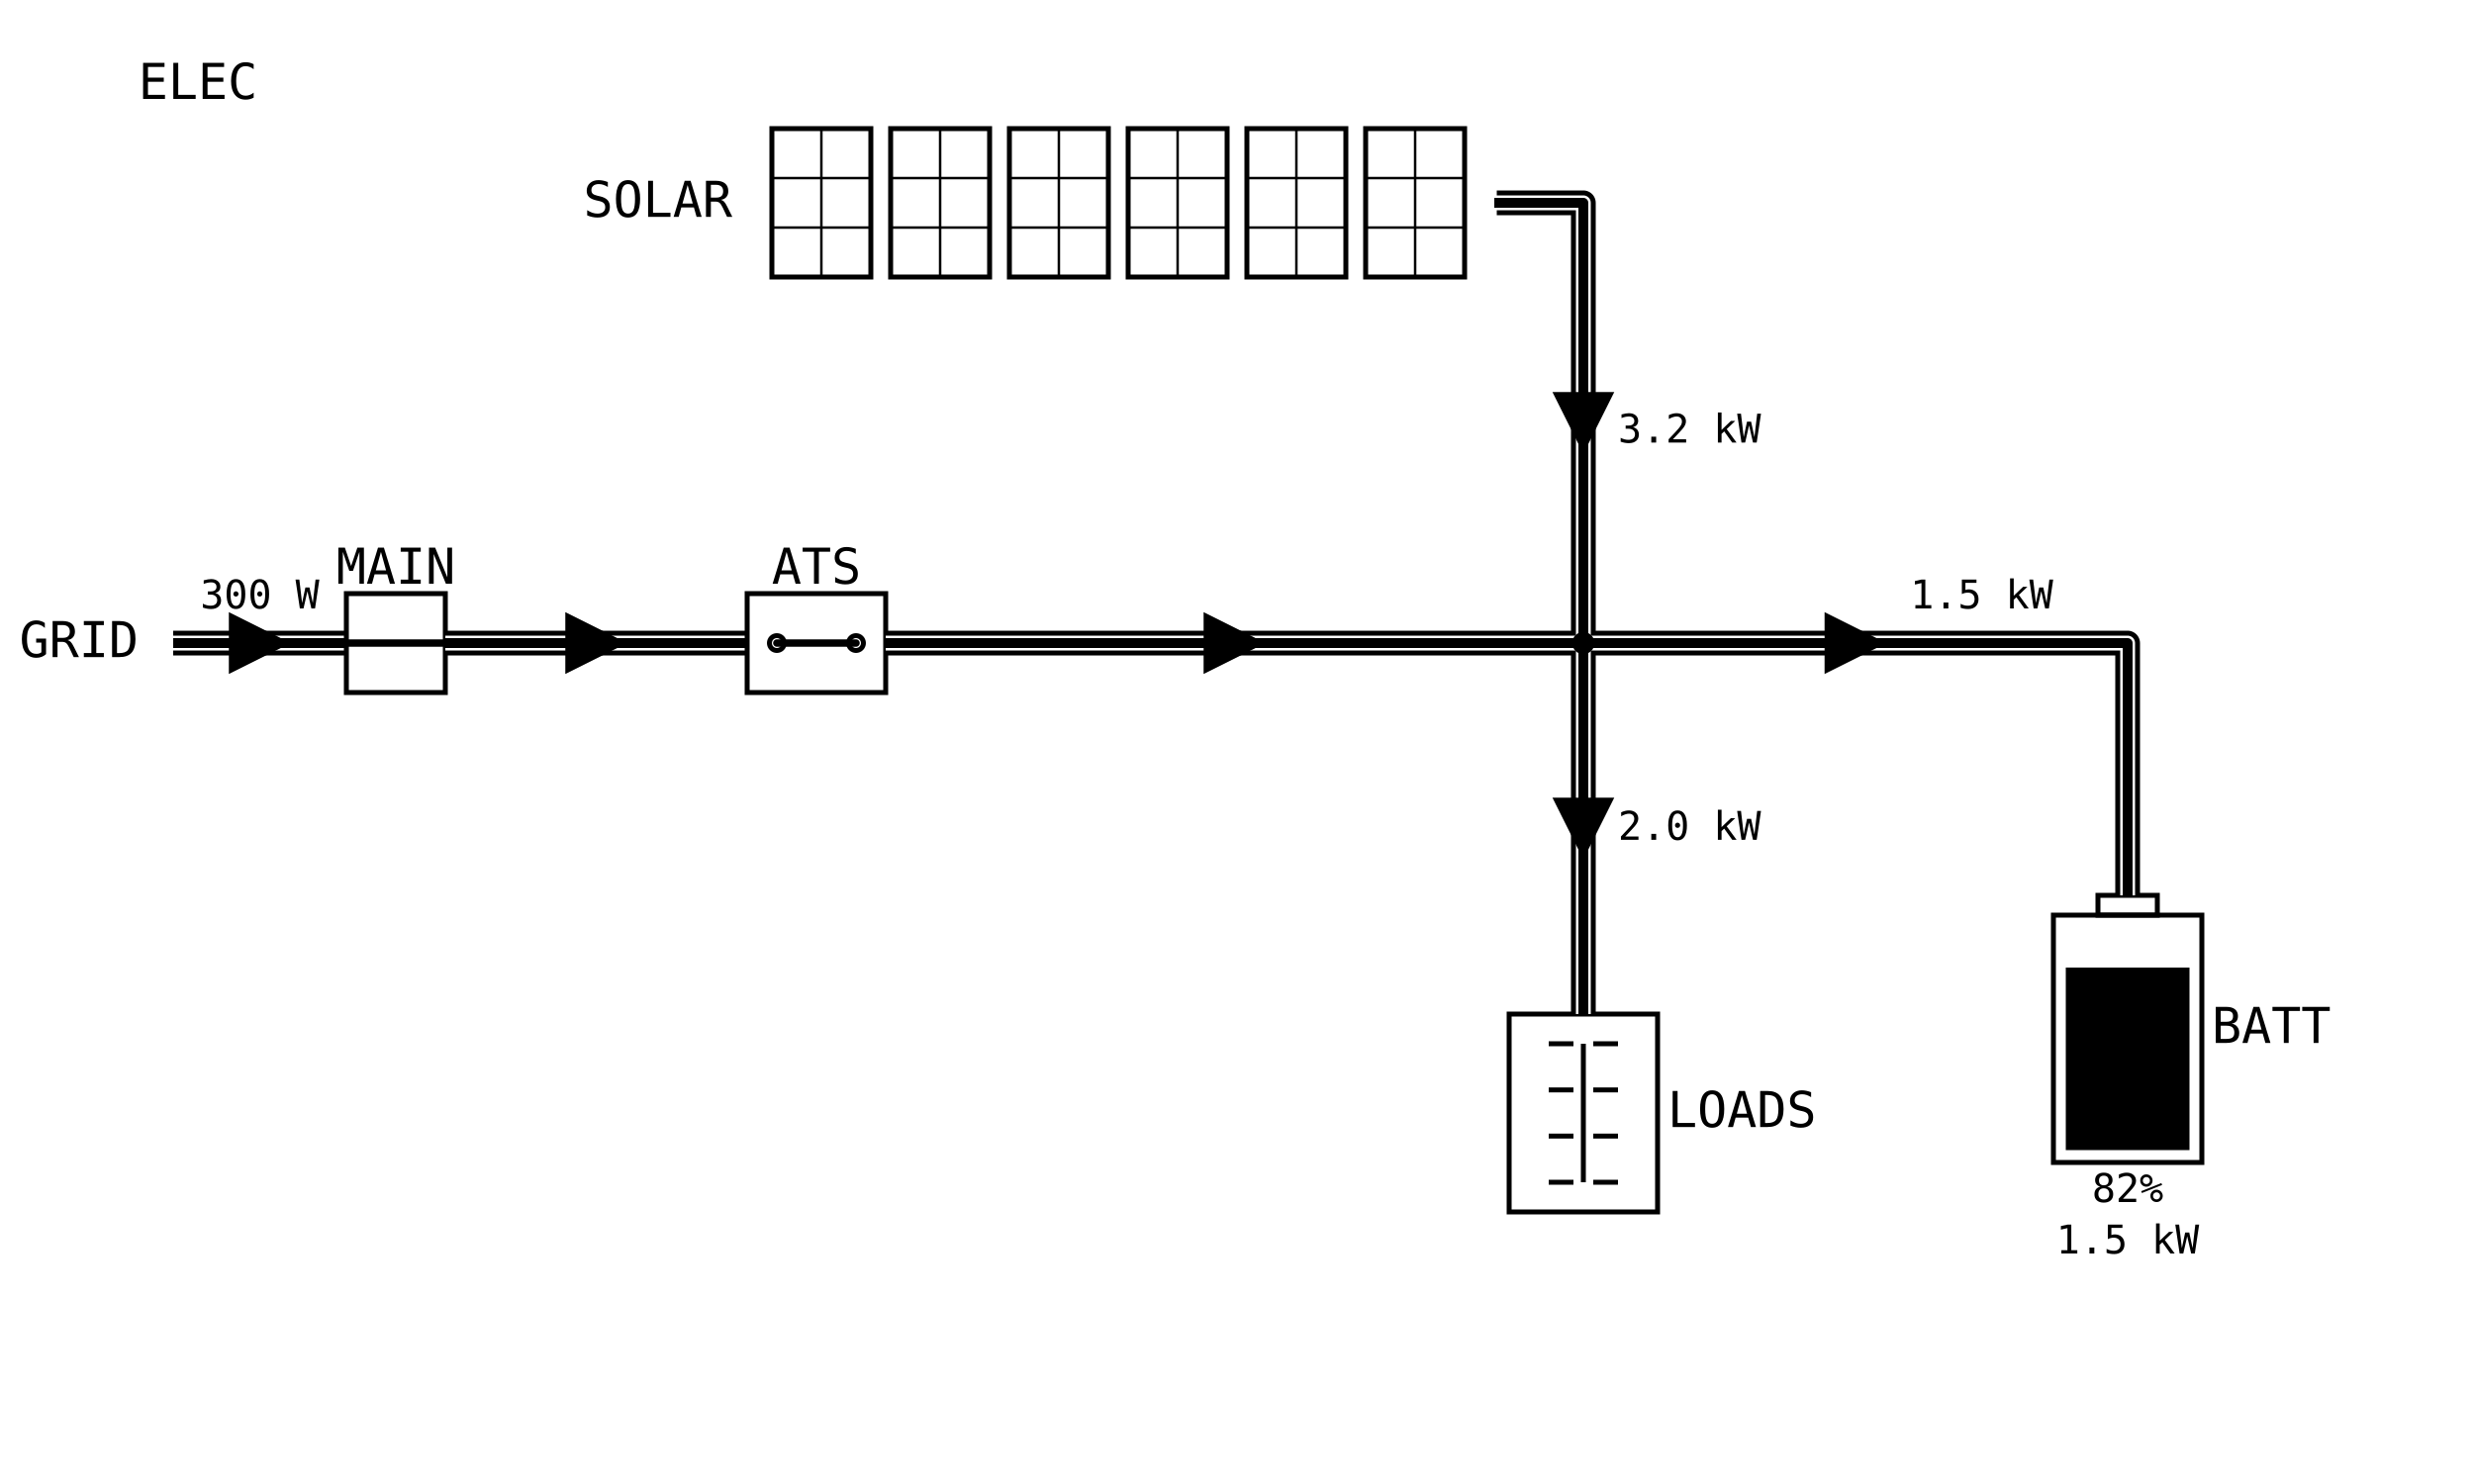
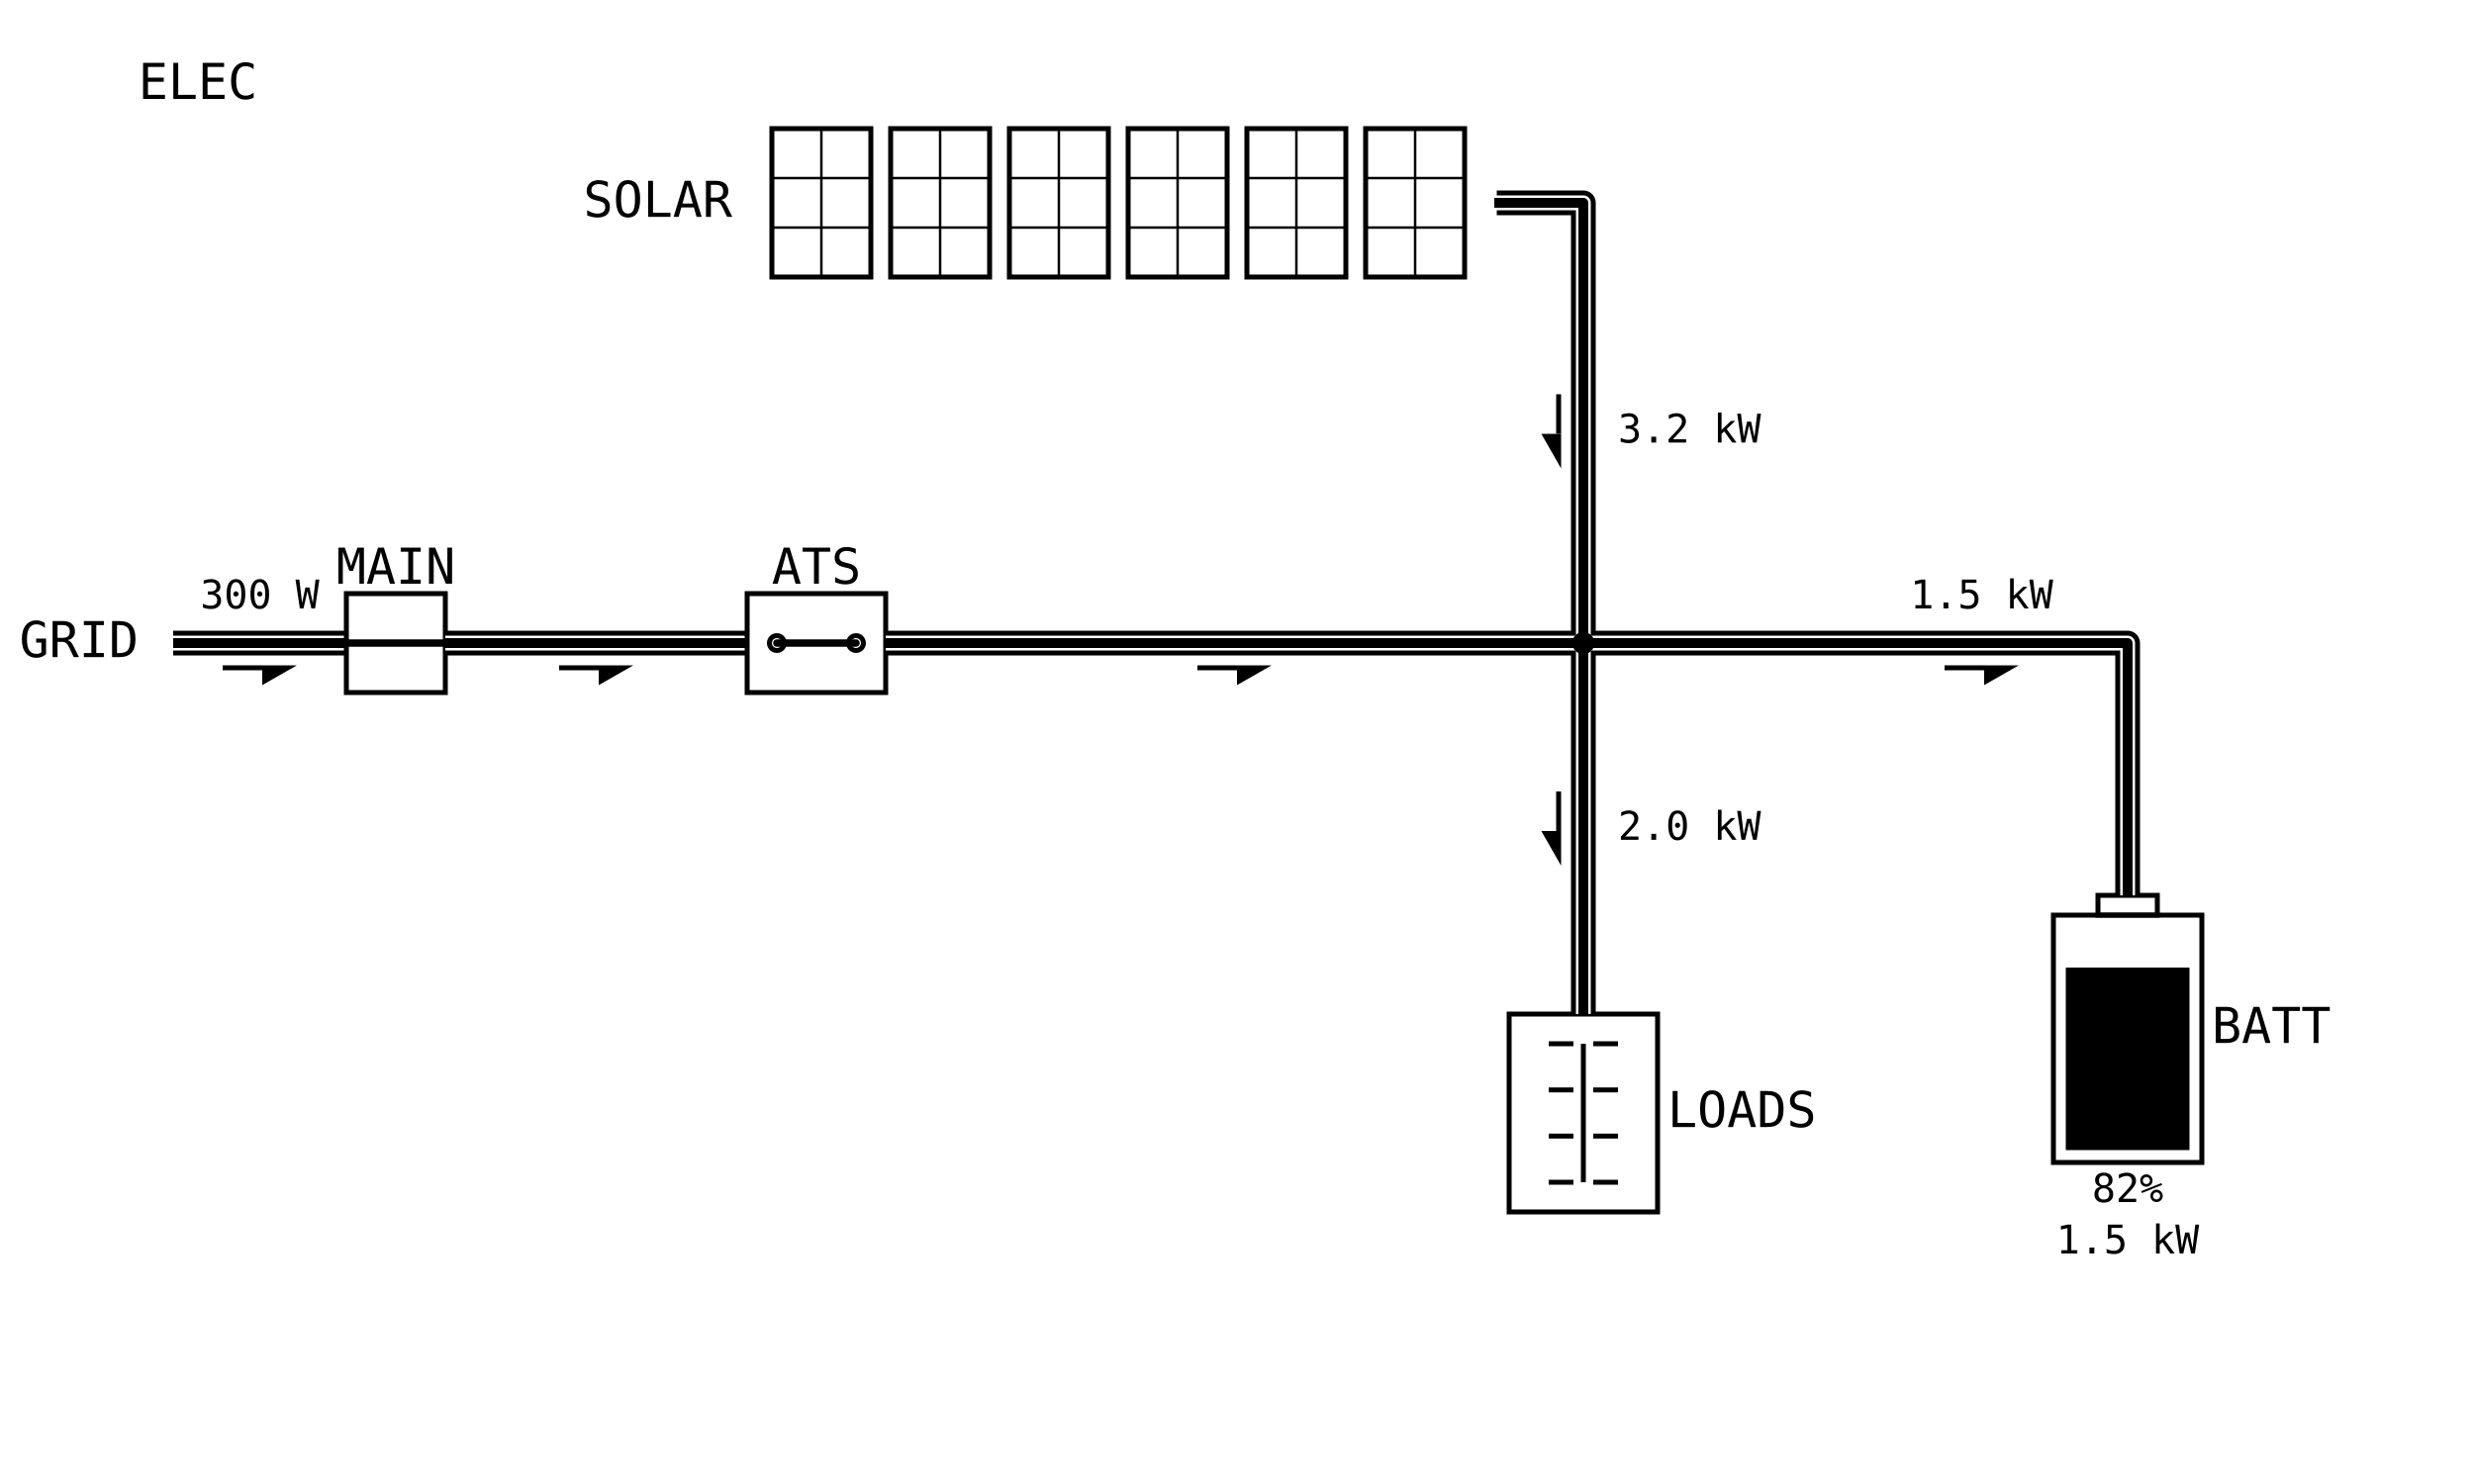
<svg xmlns="http://www.w3.org/2000/svg" viewBox="0 0 1000 600" width="1280" height="768" data-page="electrical" data-theme="eink_mono">
  <rect x="0" y="0" width="1000" height="600" fill="#ffffff" />
  <g id="casings">
    <g data-for="grid">
      <polyline points="70,260 140,260" fill="none" stroke="#000000" stroke-width="10" stroke-linejoin="round" />
    </g>
    <g data-for="grid_link">
      <polyline points="180,260 302,260" fill="none" stroke="#000000" stroke-width="10" stroke-linejoin="round" />
    </g>
    <g data-for="backup_feed">
      <polyline points="358,260 640,260" fill="none" stroke="#000000" stroke-width="10" stroke-linejoin="round" />
    </g>
    <g data-for="solar">
      <polyline points="604,82 640,82 640,260" fill="none" stroke="#000000" stroke-width="10" stroke-linejoin="round" />
    </g>
    <g data-for="battery_feed">
      <polyline points="640,260 860,260 860,362" fill="none" stroke="#000000" stroke-width="10" stroke-linejoin="round" />
    </g>
    <g data-for="load_feed">
      <polyline points="640,260 640,410" fill="none" stroke="#000000" stroke-width="10" stroke-linejoin="round" />
    </g>
  </g>
  <g id="title">
    <text x="80" y="40" text-anchor="middle" font-family="DejaVu Sans Mono, monospace" font-size="20" fill="#000000">ELEC</text>
  </g>
  <g id="grid">
    <polyline points="70,260 140,260" fill="none" stroke="#ffffff" stroke-width="6" stroke-linejoin="round" />
    <polyline points="70,260 140,260" fill="none" stroke="#000000" stroke-width="4" stroke-linejoin="round" />
-     <polygon points="117.5,260 92.5,272.5 92.5,247.5" fill="#000000" />
+     <line x1="90" y1="270" x2="106" y2="270" stroke="#000000" stroke-width="2" />
+     <polygon points="120,269 106,269 106,277" fill="#000000" />
    <text x="56" y="260" text-anchor="end" dominant-baseline="middle" font-family="DejaVu Sans Mono, monospace" font-size="20" fill="#000000">GRID</text>
    <text x="105" y="246" text-anchor="middle" font-family="DejaVu Sans Mono, monospace" font-size="16" fill="#000000">300 W</text>
  </g>
  <g id="main_breaker">
    <g>
      <rect x="140" y="240" width="40" height="40" fill="none" stroke="#000000" stroke-width="2" />
      <line x1="140" y1="260" x2="180" y2="260" stroke="#000000" stroke-width="3" stroke-linecap="round" />
    </g>
    <text x="160" y="236" text-anchor="middle" font-family="DejaVu Sans Mono, monospace" font-size="20" fill="#000000">MAIN</text>
  </g>
  <g id="grid_link">
    <polyline points="180,260 302,260" fill="none" stroke="#ffffff" stroke-width="6" stroke-linejoin="round" />
    <polyline points="180,260 302,260" fill="none" stroke="#000000" stroke-width="4" stroke-linejoin="round" />
-     <polygon points="253.5,260 228.5,272.5 228.5,247.5" fill="#000000" />
+     <line x1="226" y1="270" x2="242" y2="270" stroke="#000000" stroke-width="2" />
+     <polygon points="256,269 242,269 242,277" fill="#000000" />
  </g>
  <g id="ats">
    <g>
      <rect x="302" y="240" width="56" height="40" fill="none" stroke="#000000" stroke-width="2" />
      <circle cx="314" cy="260" r="3" fill="none" stroke="#000000" stroke-width="2" />
      <circle cx="346" cy="260" r="3" fill="none" stroke="#000000" stroke-width="2" />
      <line x1="346" y1="260" x2="314" y2="260" stroke="#000000" stroke-width="3" stroke-linecap="round" />
    </g>
    <text x="330" y="236" text-anchor="middle" font-family="DejaVu Sans Mono, monospace" font-size="20" fill="#000000">ATS</text>
  </g>
  <g id="backup_feed">
    <polyline points="358,260 640,260" fill="none" stroke="#ffffff" stroke-width="6" stroke-linejoin="round" />
    <polyline points="358,260 640,260" fill="none" stroke="#000000" stroke-width="4" stroke-linejoin="round" />
-     <polygon points="511.5,260 486.5,272.5 486.5,247.5" fill="#000000" />
+     <line x1="484" y1="270" x2="500" y2="270" stroke="#000000" stroke-width="2" />
+     <polygon points="514,269 500,269 500,277" fill="#000000" />
  </g>
  <g id="array">
    <rect x="300" y="40" width="304" height="84" fill="none" stroke="#ffffff" stroke-width="2" />
    <g id="array.p1">
      <rect x="312" y="52" width="40" height="60" fill="none" stroke="#000000" stroke-width="2" />
      <line x1="312" y1="72" x2="352" y2="72" stroke="#000000" stroke-width="1" />
      <line x1="312" y1="92" x2="352" y2="92" stroke="#000000" stroke-width="1" />
      <line x1="332" y1="52" x2="332" y2="112" stroke="#000000" stroke-width="1" />
    </g>
    <g id="array.p2">
      <rect x="360" y="52" width="40" height="60" fill="none" stroke="#000000" stroke-width="2" />
      <line x1="360" y1="72" x2="400" y2="72" stroke="#000000" stroke-width="1" />
      <line x1="360" y1="92" x2="400" y2="92" stroke="#000000" stroke-width="1" />
      <line x1="380" y1="52" x2="380" y2="112" stroke="#000000" stroke-width="1" />
    </g>
    <g id="array.p3">
      <rect x="408" y="52" width="40" height="60" fill="none" stroke="#000000" stroke-width="2" />
      <line x1="408" y1="72" x2="448" y2="72" stroke="#000000" stroke-width="1" />
      <line x1="408" y1="92" x2="448" y2="92" stroke="#000000" stroke-width="1" />
      <line x1="428" y1="52" x2="428" y2="112" stroke="#000000" stroke-width="1" />
    </g>
    <g id="array.p4">
      <rect x="456" y="52" width="40" height="60" fill="none" stroke="#000000" stroke-width="2" />
      <line x1="456" y1="72" x2="496" y2="72" stroke="#000000" stroke-width="1" />
      <line x1="456" y1="92" x2="496" y2="92" stroke="#000000" stroke-width="1" />
      <line x1="476" y1="52" x2="476" y2="112" stroke="#000000" stroke-width="1" />
    </g>
    <g id="array.p5">
      <rect x="504" y="52" width="40" height="60" fill="none" stroke="#000000" stroke-width="2" />
      <line x1="504" y1="72" x2="544" y2="72" stroke="#000000" stroke-width="1" />
      <line x1="504" y1="92" x2="544" y2="92" stroke="#000000" stroke-width="1" />
      <line x1="524" y1="52" x2="524" y2="112" stroke="#000000" stroke-width="1" />
    </g>
    <g id="array.p6">
      <rect x="552" y="52" width="40" height="60" fill="none" stroke="#000000" stroke-width="2" />
      <line x1="552" y1="72" x2="592" y2="72" stroke="#000000" stroke-width="1" />
      <line x1="552" y1="92" x2="592" y2="92" stroke="#000000" stroke-width="1" />
      <line x1="572" y1="52" x2="572" y2="112" stroke="#000000" stroke-width="1" />
    </g>
    <text x="296" y="82" text-anchor="end" dominant-baseline="middle" font-family="DejaVu Sans Mono, monospace" font-size="20" fill="#000000">SOLAR</text>
  </g>
  <g id="solar">
    <polyline points="604,82 640,82 640,260" fill="none" stroke="#ffffff" stroke-width="6" stroke-linejoin="round" />
    <polyline points="604,82 640,82 640,260" fill="none" stroke="#000000" stroke-width="4" stroke-linejoin="round" />
-     <polygon points="640,183.5 627.5,158.5 652.5,158.5" fill="#000000" />
+     <line x1="630" y1="159.4" x2="630" y2="175.4" stroke="#000000" stroke-width="2" />
+     <polygon points="631,189.4 631,175.4 623,175.4" fill="#000000" />
    <text x="654" y="174.4" text-anchor="start" dominant-baseline="middle" font-family="DejaVu Sans Mono, monospace" font-size="16" fill="#000000">3.2 kW</text>
  </g>
  <g id="battery">
    <rect x="830" y="370" width="60" height="100" fill="none" stroke="#000000" stroke-width="2" />
    <rect x="848" y="362" width="24" height="8" fill="none" stroke="#000000" stroke-width="2" />
    <rect x="835" y="391.2" width="50" height="73.8" fill="#000000" />
    <text x="894" y="416" text-anchor="start" dominant-baseline="middle" font-family="DejaVu Sans Mono, monospace" font-size="20" fill="#000000">BATT</text>
    <text x="860" y="486" text-anchor="middle" font-family="DejaVu Sans Mono, monospace" font-size="16" fill="#000000">82%</text>
    <text x="860" y="506.8" text-anchor="middle" font-family="DejaVu Sans Mono, monospace" font-size="16" fill="#000000">1.5 kW</text>
  </g>
  <g id="battery_feed">
    <polyline points="640,260 860,260 860,362" fill="none" stroke="#ffffff" stroke-width="6" stroke-linejoin="round" />
    <polyline points="640,260 860,260 860,362" fill="none" stroke="#000000" stroke-width="4" stroke-linejoin="round" />
-     <polygon points="762.5,260 737.5,272.5 737.5,247.5" fill="#000000" />
+     <line x1="786" y1="270" x2="802" y2="270" stroke="#000000" stroke-width="2" />
+     <polygon points="816,269 802,269 802,277" fill="#000000" />
    <text x="801" y="246" text-anchor="middle" font-family="DejaVu Sans Mono, monospace" font-size="16" fill="#000000">1.5 kW</text>
  </g>
  <g id="loads">
    <rect x="610" y="410" width="60" height="80" fill="none" stroke="#000000" stroke-width="2" />
    <line x1="640" y1="422" x2="640" y2="478" stroke="#000000" stroke-width="2" />
    <line x1="626" y1="422" x2="636" y2="422" stroke="#000000" stroke-width="2" />
    <line x1="644" y1="422" x2="654" y2="422" stroke="#000000" stroke-width="2" />
    <line x1="626" y1="440.67" x2="636" y2="440.67" stroke="#000000" stroke-width="2" />
    <line x1="644" y1="440.67" x2="654" y2="440.67" stroke="#000000" stroke-width="2" />
    <line x1="626" y1="459.33" x2="636" y2="459.33" stroke="#000000" stroke-width="2" />
    <line x1="644" y1="459.33" x2="654" y2="459.33" stroke="#000000" stroke-width="2" />
    <line x1="626" y1="478" x2="636" y2="478" stroke="#000000" stroke-width="2" />
    <line x1="644" y1="478" x2="654" y2="478" stroke="#000000" stroke-width="2" />
    <text x="674" y="450" text-anchor="start" dominant-baseline="middle" font-family="DejaVu Sans Mono, monospace" font-size="20" fill="#000000">LOADS</text>
  </g>
  <g id="load_feed">
    <polyline points="640,260 640,410" fill="none" stroke="#ffffff" stroke-width="6" stroke-linejoin="round" />
    <polyline points="640,260 640,410" fill="none" stroke="#000000" stroke-width="4" stroke-linejoin="round" />
-     <polygon points="640,347.5 627.5,322.5 652.5,322.5" fill="#000000" />
+     <line x1="630" y1="320" x2="630" y2="336" stroke="#000000" stroke-width="2" />
+     <polygon points="631,350 631,336 623,336" fill="#000000" />
    <text x="654" y="335" text-anchor="start" dominant-baseline="middle" font-family="DejaVu Sans Mono, monospace" font-size="16" fill="#000000">2.0 kW</text>
  </g>
  <g id="bus">
    <circle cx="640" cy="260" r="4.5" fill="#000000" />
  </g>
</svg>
